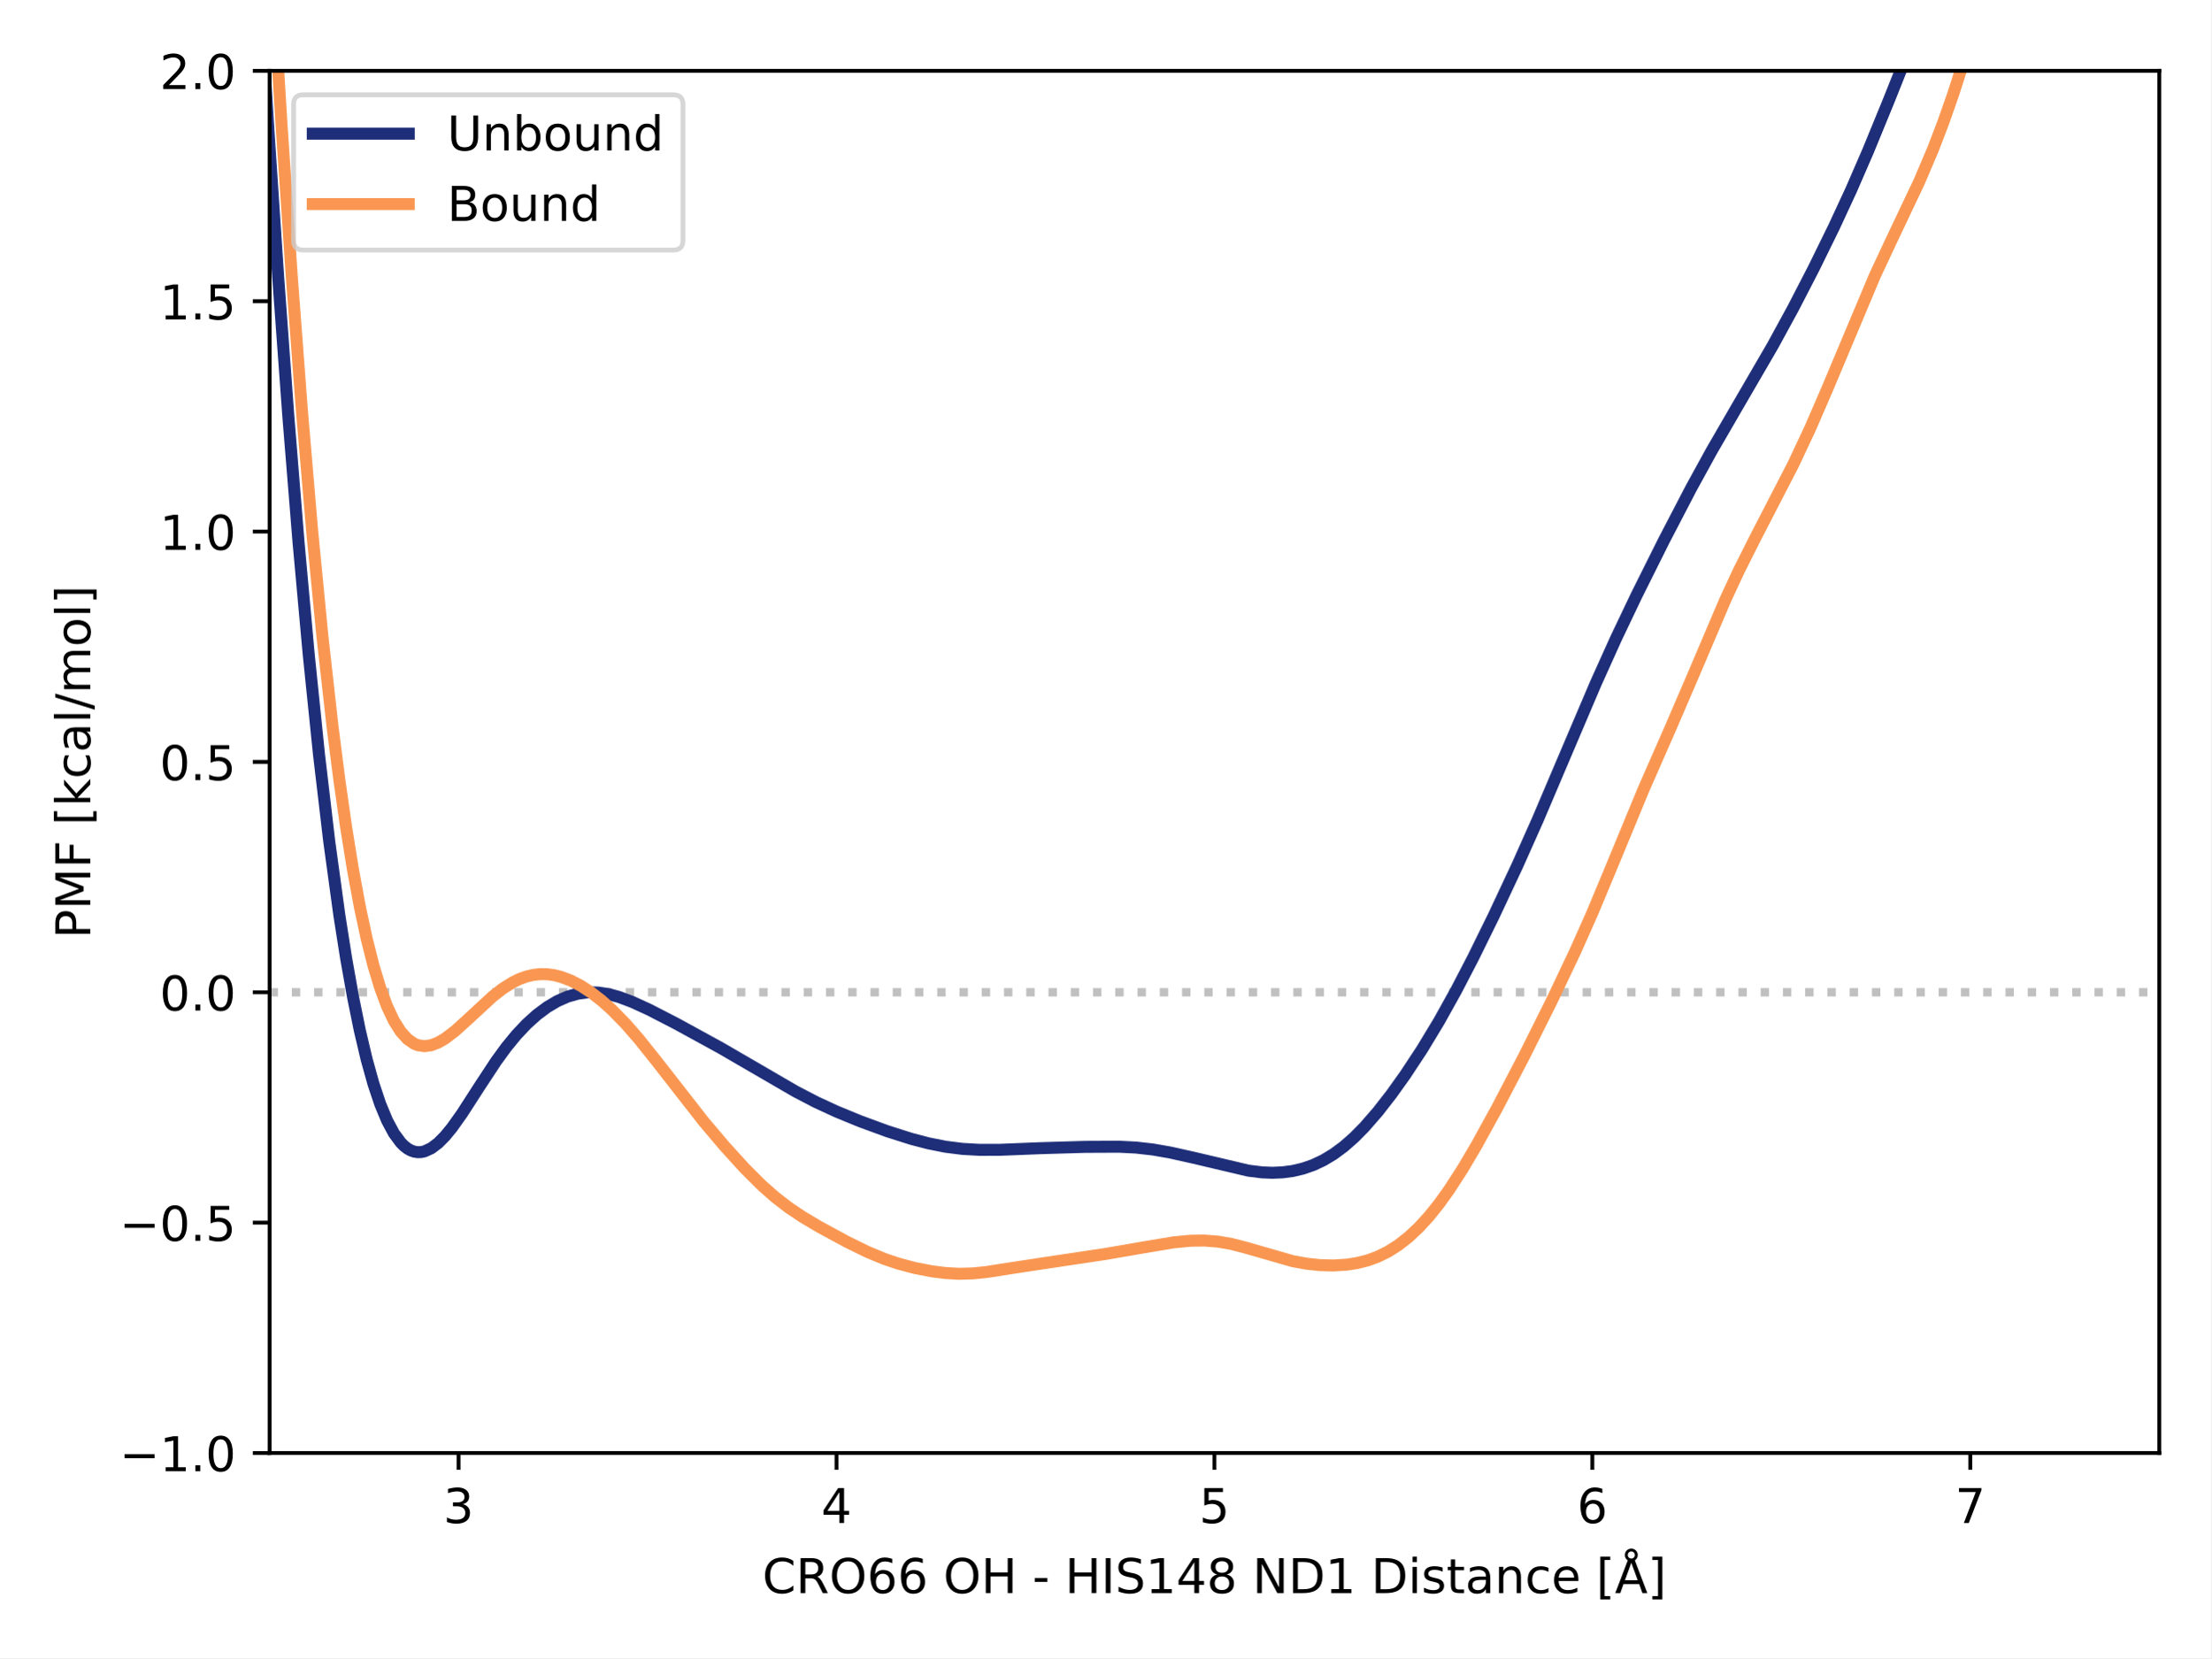
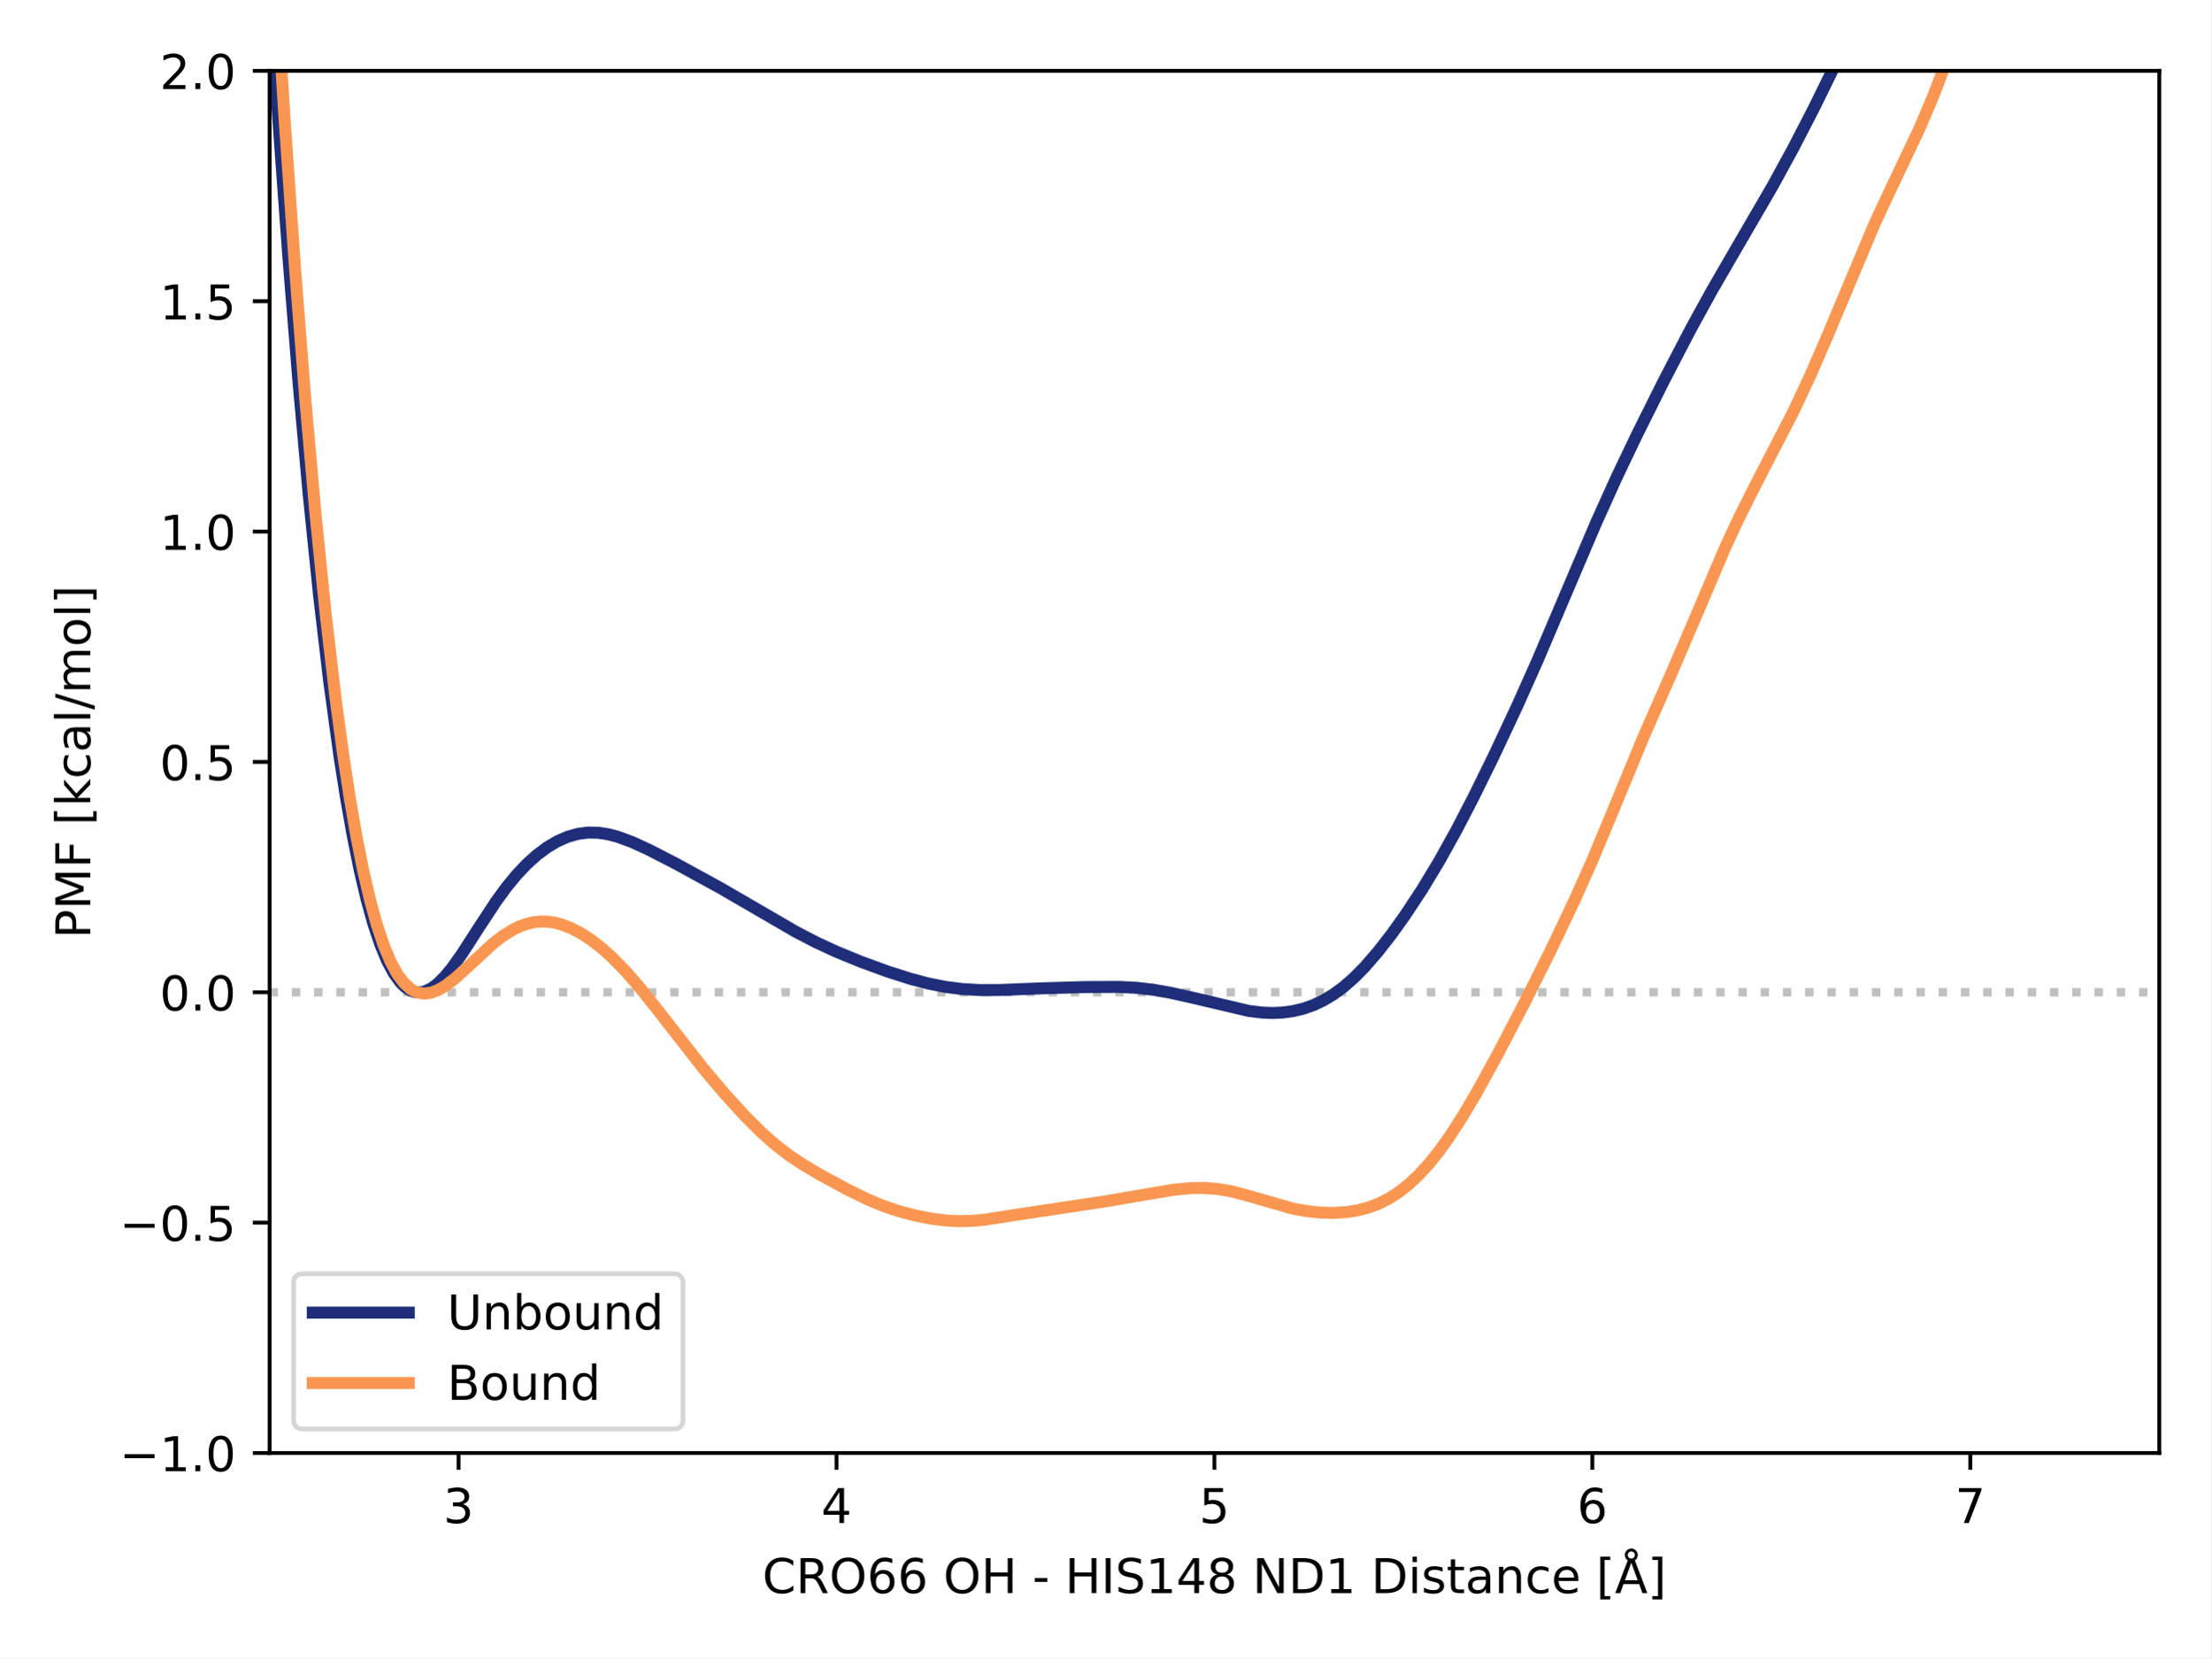
<svg xmlns="http://www.w3.org/2000/svg" xmlns:xlink="http://www.w3.org/1999/xlink" width="460.8pt" height="345.6pt" viewBox="0 0 460.8 345.6" version="1.1">
  <defs>
    <style type="text/css">*{stroke-linejoin: round; stroke-linecap: butt}</style>
  </defs>
  <g id="figure_1">
    <g id="patch_1">
      <path d="M 0 345.6  L 460.8 345.6  L 460.8 0  L 0 0  z " style="fill: #ffffff" />
    </g>
    <g id="axes_1">
      <g id="patch_2">
        <path d="M 56.18 302.853  L 450 302.853  L 450 14.76  L 56.18 14.76  z " style="fill: #ffffff" />
      </g>
      <g id="line2d_1">
-         <path d="M 56.18 206.822  L 450 206.822  " clip-path="url(#pfb6d5d85ae)" style="fill: none; stroke-dasharray: 1.75,2.888; stroke-dashoffset: 0; stroke: #c0c0c0; stroke-width: 1.75" />
+         <path d="M 56.18 206.822  L 450 206.822  " clip-path="url(#p76de28a76e)" style="fill: none; stroke-dasharray: 1.75,2.888; stroke-dashoffset: 0; stroke: #c0c0c0; stroke-width: 1.75" />
      </g>
      <g id="matplotlib.axis_1">
        <g id="xtick_1">
          <g id="line2d_2">
            <defs>
-               <path id="mb8d4115d61" d="M 0 0  L 0 3.5  " style="stroke: #000000; stroke-width: 0.8" />
-             </defs>
-             <g>
-               <use xlink:href="#mb8d4115d61" x="95.562" y="302.853" style="stroke: #000000; stroke-width: 0.8" />
+               <path id="mb75834bbf3" d="M 0 0  L 0 3.5  " style="stroke: #000000; stroke-width: 0.8" />
+             </defs>
+             <g>
+               <use xlink:href="#mb75834bbf3" x="95.562" y="302.853" style="stroke: #000000; stroke-width: 0.8" />
            </g>
          </g>
          <g id="text_1">
            <g transform="translate(92.38075 317.4509) scale(0.1 -0.1)">
              <defs>
                <path id="DejaVuSans-33" d="M 2597 2516  Q 3050 2419 3304 2112  Q 3559 1806 3559 1356  Q 3559 666 3084 287  Q 2609 -91 1734 -91  Q 1441 -91 1130 -33  Q 819 25 488 141  L 488 750  Q 750 597 1062 519  Q 1375 441 1716 441  Q 2309 441 2620 675  Q 2931 909 2931 1356  Q 2931 1769 2642 2001  Q 2353 2234 1838 2234  L 1294 2234  L 1294 2753  L 1863 2753  Q 2328 2753 2575 2939  Q 2822 3125 2822 3475  Q 2822 3834 2567 4026  Q 2313 4219 1838 4219  Q 1578 4219 1281 4162  Q 984 4106 628 3988  L 628 4550  Q 988 4650 1302 4700  Q 1616 4750 1894 4750  Q 2613 4750 3031 4423  Q 3450 4097 3450 3541  Q 3450 3153 3228 2886  Q 3006 2619 2597 2516  z " transform="scale(0.015625)" />
              </defs>
              <use xlink:href="#DejaVuSans-33" />
            </g>
          </g>
        </g>
        <g id="xtick_2">
          <g id="line2d_3">
            <g>
-               <use xlink:href="#mb8d4115d61" x="174.326" y="302.853" style="stroke: #000000; stroke-width: 0.8" />
+               <use xlink:href="#mb75834bbf3" x="174.326" y="302.853" style="stroke: #000000; stroke-width: 0.8" />
            </g>
          </g>
          <g id="text_2">
            <g transform="translate(171.1447 317.4509) scale(0.1 -0.1)">
              <defs>
                <path id="DejaVuSans-34" d="M 2419 4116  L 825 1625  L 2419 1625  L 2419 4116  z M 2253 4666  L 3047 4666  L 3047 1625  L 3713 1625  L 3713 1100  L 3047 1100  L 3047 0  L 2419 0  L 2419 1100  L 313 1100  L 313 1709  L 2253 4666  z " transform="scale(0.015625)" />
              </defs>
              <use xlink:href="#DejaVuSans-34" />
            </g>
          </g>
        </g>
        <g id="xtick_3">
          <g id="line2d_4">
            <g>
-               <use xlink:href="#mb8d4115d61" x="253.09" y="302.853" style="stroke: #000000; stroke-width: 0.8" />
+               <use xlink:href="#mb75834bbf3" x="253.09" y="302.853" style="stroke: #000000; stroke-width: 0.8" />
            </g>
          </g>
          <g id="text_3">
            <g transform="translate(249.9087 317.4509) scale(0.1 -0.1)">
              <defs>
                <path id="DejaVuSans-35" d="M 691 4666  L 3169 4666  L 3169 4134  L 1269 4134  L 1269 2991  Q 1406 3038 1543 3061  Q 1681 3084 1819 3084  Q 2600 3084 3056 2656  Q 3513 2228 3513 1497  Q 3513 744 3044 326  Q 2575 -91 1722 -91  Q 1428 -91 1123 -41  Q 819 9 494 109  L 494 744  Q 775 591 1075 516  Q 1375 441 1709 441  Q 2250 441 2565 725  Q 2881 1009 2881 1497  Q 2881 1984 2565 2268  Q 2250 2553 1709 2553  Q 1456 2553 1204 2497  Q 953 2441 691 2322  L 691 4666  z " transform="scale(0.015625)" />
              </defs>
              <use xlink:href="#DejaVuSans-35" />
            </g>
          </g>
        </g>
        <g id="xtick_4">
          <g id="line2d_5">
            <g>
-               <use xlink:href="#mb8d4115d61" x="331.854" y="302.853" style="stroke: #000000; stroke-width: 0.8" />
+               <use xlink:href="#mb75834bbf3" x="331.854" y="302.853" style="stroke: #000000; stroke-width: 0.8" />
            </g>
          </g>
          <g id="text_4">
            <g transform="translate(328.6728 317.4509) scale(0.1 -0.1)">
              <defs>
                <path id="DejaVuSans-36" d="M 2113 2584  Q 1688 2584 1439 2293  Q 1191 2003 1191 1497  Q 1191 994 1439 701  Q 1688 409 2113 409  Q 2538 409 2786 701  Q 3034 994 3034 1497  Q 3034 2003 2786 2293  Q 2538 2584 2113 2584  z M 3366 4563  L 3366 3988  Q 3128 4100 2886 4159  Q 2644 4219 2406 4219  Q 1781 4219 1451 3797  Q 1122 3375 1075 2522  Q 1259 2794 1537 2939  Q 1816 3084 2150 3084  Q 2853 3084 3261 2657  Q 3669 2231 3669 1497  Q 3669 778 3244 343  Q 2819 -91 2113 -91  Q 1303 -91 875 529  Q 447 1150 447 2328  Q 447 3434 972 4092  Q 1497 4750 2381 4750  Q 2619 4750 2861 4703  Q 3103 4656 3366 4563  z " transform="scale(0.015625)" />
              </defs>
              <use xlink:href="#DejaVuSans-36" />
            </g>
          </g>
        </g>
        <g id="xtick_5">
          <g id="line2d_6">
            <g>
-               <use xlink:href="#mb8d4115d61" x="410.618" y="302.853" style="stroke: #000000; stroke-width: 0.8" />
+               <use xlink:href="#mb75834bbf3" x="410.618" y="302.853" style="stroke: #000000; stroke-width: 0.8" />
            </g>
          </g>
          <g id="text_5">
            <g transform="translate(407.4368 317.4509) scale(0.1 -0.1)">
              <defs>
                <path id="DejaVuSans-37" d="M 525 4666  L 3525 4666  L 3525 4397  L 1831 0  L 1172 0  L 2766 4134  L 525 4134  L 525 4666  z " transform="scale(0.015625)" />
              </defs>
              <use xlink:href="#DejaVuSans-37" />
            </g>
          </g>
        </g>
        <g id="text_6">
          <g transform="translate(158.8822 332.0525) scale(0.1 -0.1)">
            <defs>
              <path id="DejaVuSans-43" d="M 4122 4306  L 4122 3641  Q 3803 3938 3442 4084  Q 3081 4231 2675 4231  Q 1875 4231 1450 3742  Q 1025 3253 1025 2328  Q 1025 1406 1450 917  Q 1875 428 2675 428  Q 3081 428 3442 575  Q 3803 722 4122 1019  L 4122 359  Q 3791 134 3420 21  Q 3050 -91 2638 -91  Q 1578 -91 968 557  Q 359 1206 359 2328  Q 359 3453 968 4101  Q 1578 4750 2638 4750  Q 3056 4750 3426 4639  Q 3797 4528 4122 4306  z " transform="scale(0.015625)" />
              <path id="DejaVuSans-52" d="M 2841 2188  Q 3044 2119 3236 1894  Q 3428 1669 3622 1275  L 4263 0  L 3584 0  L 2988 1197  Q 2756 1666 2539 1819  Q 2322 1972 1947 1972  L 1259 1972  L 1259 0  L 628 0  L 628 4666  L 2053 4666  Q 2853 4666 3247 4331  Q 3641 3997 3641 3322  Q 3641 2881 3436 2590  Q 3231 2300 2841 2188  z M 1259 4147  L 1259 2491  L 2053 2491  Q 2509 2491 2742 2702  Q 2975 2913 2975 3322  Q 2975 3731 2742 3939  Q 2509 4147 2053 4147  L 1259 4147  z " transform="scale(0.015625)" />
              <path id="DejaVuSans-4f" d="M 2522 4238  Q 1834 4238 1429 3725  Q 1025 3213 1025 2328  Q 1025 1447 1429 934  Q 1834 422 2522 422  Q 3209 422 3611 934  Q 4013 1447 4013 2328  Q 4013 3213 3611 3725  Q 3209 4238 2522 4238  z M 2522 4750  Q 3503 4750 4090 4092  Q 4678 3434 4678 2328  Q 4678 1225 4090 567  Q 3503 -91 2522 -91  Q 1538 -91 948 565  Q 359 1222 359 2328  Q 359 3434 948 4092  Q 1538 4750 2522 4750  z " transform="scale(0.015625)" />
              <path id="DejaVuSans-20" transform="scale(0.015625)" />
              <path id="DejaVuSans-48" d="M 628 4666  L 1259 4666  L 1259 2753  L 3553 2753  L 3553 4666  L 4184 4666  L 4184 0  L 3553 0  L 3553 2222  L 1259 2222  L 1259 0  L 628 0  L 628 4666  z " transform="scale(0.015625)" />
              <path id="DejaVuSans-2d" d="M 313 2009  L 1997 2009  L 1997 1497  L 313 1497  L 313 2009  z " transform="scale(0.015625)" />
              <path id="DejaVuSans-49" d="M 628 4666  L 1259 4666  L 1259 0  L 628 0  L 628 4666  z " transform="scale(0.015625)" />
              <path id="DejaVuSans-53" d="M 3425 4513  L 3425 3897  Q 3066 4069 2747 4153  Q 2428 4238 2131 4238  Q 1616 4238 1336 4038  Q 1056 3838 1056 3469  Q 1056 3159 1242 3001  Q 1428 2844 1947 2747  L 2328 2669  Q 3034 2534 3370 2195  Q 3706 1856 3706 1288  Q 3706 609 3251 259  Q 2797 -91 1919 -91  Q 1588 -91 1214 -16  Q 841 59 441 206  L 441 856  Q 825 641 1194 531  Q 1563 422 1919 422  Q 2459 422 2753 634  Q 3047 847 3047 1241  Q 3047 1584 2836 1778  Q 2625 1972 2144 2069  L 1759 2144  Q 1053 2284 737 2584  Q 422 2884 422 3419  Q 422 4038 858 4394  Q 1294 4750 2059 4750  Q 2388 4750 2728 4690  Q 3069 4631 3425 4513  z " transform="scale(0.015625)" />
              <path id="DejaVuSans-31" d="M 794 531  L 1825 531  L 1825 4091  L 703 3866  L 703 4441  L 1819 4666  L 2450 4666  L 2450 531  L 3481 531  L 3481 0  L 794 0  L 794 531  z " transform="scale(0.015625)" />
              <path id="DejaVuSans-38" d="M 2034 2216  Q 1584 2216 1326 1975  Q 1069 1734 1069 1313  Q 1069 891 1326 650  Q 1584 409 2034 409  Q 2484 409 2743 651  Q 3003 894 3003 1313  Q 3003 1734 2745 1975  Q 2488 2216 2034 2216  z M 1403 2484  Q 997 2584 770 2862  Q 544 3141 544 3541  Q 544 4100 942 4425  Q 1341 4750 2034 4750  Q 2731 4750 3128 4425  Q 3525 4100 3525 3541  Q 3525 3141 3298 2862  Q 3072 2584 2669 2484  Q 3125 2378 3379 2068  Q 3634 1759 3634 1313  Q 3634 634 3220 271  Q 2806 -91 2034 -91  Q 1263 -91 848 271  Q 434 634 434 1313  Q 434 1759 690 2068  Q 947 2378 1403 2484  z M 1172 3481  Q 1172 3119 1398 2916  Q 1625 2713 2034 2713  Q 2441 2713 2670 2916  Q 2900 3119 2900 3481  Q 2900 3844 2670 4047  Q 2441 4250 2034 4250  Q 1625 4250 1398 4047  Q 1172 3844 1172 3481  z " transform="scale(0.015625)" />
              <path id="DejaVuSans-4e" d="M 628 4666  L 1478 4666  L 3547 763  L 3547 4666  L 4159 4666  L 4159 0  L 3309 0  L 1241 3903  L 1241 0  L 628 0  L 628 4666  z " transform="scale(0.015625)" />
              <path id="DejaVuSans-44" d="M 1259 4147  L 1259 519  L 2022 519  Q 2988 519 3436 956  Q 3884 1394 3884 2338  Q 3884 3275 3436 3711  Q 2988 4147 2022 4147  L 1259 4147  z M 628 4666  L 1925 4666  Q 3281 4666 3915 4102  Q 4550 3538 4550 2338  Q 4550 1131 3912 565  Q 3275 0 1925 0  L 628 0  L 628 4666  z " transform="scale(0.015625)" />
              <path id="DejaVuSans-69" d="M 603 3500  L 1178 3500  L 1178 0  L 603 0  L 603 3500  z M 603 4863  L 1178 4863  L 1178 4134  L 603 4134  L 603 4863  z " transform="scale(0.015625)" />
              <path id="DejaVuSans-73" d="M 2834 3397  L 2834 2853  Q 2591 2978 2328 3040  Q 2066 3103 1784 3103  Q 1356 3103 1142 2972  Q 928 2841 928 2578  Q 928 2378 1081 2264  Q 1234 2150 1697 2047  L 1894 2003  Q 2506 1872 2764 1633  Q 3022 1394 3022 966  Q 3022 478 2636 193  Q 2250 -91 1575 -91  Q 1294 -91 989 -36  Q 684 19 347 128  L 347 722  Q 666 556 975 473  Q 1284 391 1588 391  Q 1994 391 2212 530  Q 2431 669 2431 922  Q 2431 1156 2273 1281  Q 2116 1406 1581 1522  L 1381 1569  Q 847 1681 609 1914  Q 372 2147 372 2553  Q 372 3047 722 3315  Q 1072 3584 1716 3584  Q 2034 3584 2315 3537  Q 2597 3491 2834 3397  z " transform="scale(0.015625)" />
              <path id="DejaVuSans-74" d="M 1172 4494  L 1172 3500  L 2356 3500  L 2356 3053  L 1172 3053  L 1172 1153  Q 1172 725 1289 603  Q 1406 481 1766 481  L 2356 481  L 2356 0  L 1766 0  Q 1100 0 847 248  Q 594 497 594 1153  L 594 3053  L 172 3053  L 172 3500  L 594 3500  L 594 4494  L 1172 4494  z " transform="scale(0.015625)" />
              <path id="DejaVuSans-61" d="M 2194 1759  Q 1497 1759 1228 1600  Q 959 1441 959 1056  Q 959 750 1161 570  Q 1363 391 1709 391  Q 2188 391 2477 730  Q 2766 1069 2766 1631  L 2766 1759  L 2194 1759  z M 3341 1997  L 3341 0  L 2766 0  L 2766 531  Q 2569 213 2275 61  Q 1981 -91 1556 -91  Q 1019 -91 701 211  Q 384 513 384 1019  Q 384 1609 779 1909  Q 1175 2209 1959 2209  L 2766 2209  L 2766 2266  Q 2766 2663 2505 2880  Q 2244 3097 1772 3097  Q 1472 3097 1187 3025  Q 903 2953 641 2809  L 641 3341  Q 956 3463 1253 3523  Q 1550 3584 1831 3584  Q 2591 3584 2966 3190  Q 3341 2797 3341 1997  z " transform="scale(0.015625)" />
              <path id="DejaVuSans-6e" d="M 3513 2113  L 3513 0  L 2938 0  L 2938 2094  Q 2938 2591 2744 2837  Q 2550 3084 2163 3084  Q 1697 3084 1428 2787  Q 1159 2491 1159 1978  L 1159 0  L 581 0  L 581 3500  L 1159 3500  L 1159 2956  Q 1366 3272 1645 3428  Q 1925 3584 2291 3584  Q 2894 3584 3203 3211  Q 3513 2838 3513 2113  z " transform="scale(0.015625)" />
              <path id="DejaVuSans-63" d="M 3122 3366  L 3122 2828  Q 2878 2963 2633 3030  Q 2388 3097 2138 3097  Q 1578 3097 1268 2742  Q 959 2388 959 1747  Q 959 1106 1268 751  Q 1578 397 2138 397  Q 2388 397 2633 464  Q 2878 531 3122 666  L 3122 134  Q 2881 22 2623 -34  Q 2366 -91 2075 -91  Q 1284 -91 818 406  Q 353 903 353 1747  Q 353 2603 823 3093  Q 1294 3584 2113 3584  Q 2378 3584 2631 3529  Q 2884 3475 3122 3366  z " transform="scale(0.015625)" />
              <path id="DejaVuSans-65" d="M 3597 1894  L 3597 1613  L 953 1613  Q 991 1019 1311 708  Q 1631 397 2203 397  Q 2534 397 2845 478  Q 3156 559 3463 722  L 3463 178  Q 3153 47 2828 -22  Q 2503 -91 2169 -91  Q 1331 -91 842 396  Q 353 884 353 1716  Q 353 2575 817 3079  Q 1281 3584 2069 3584  Q 2775 3584 3186 3129  Q 3597 2675 3597 1894  z M 3022 2063  Q 3016 2534 2758 2815  Q 2500 3097 2075 3097  Q 1594 3097 1305 2825  Q 1016 2553 972 2059  L 3022 2063  z " transform="scale(0.015625)" />
              <path id="DejaVuSans-5b" d="M 550 4863  L 1875 4863  L 1875 4416  L 1125 4416  L 1125 -397  L 1875 -397  L 1875 -844  L 550 -844  L 550 4863  z " transform="scale(0.015625)" />
              <path id="DejaVuSans-c5" d="M 2663 5081  Q 2663 5278 2523 5417  Q 2384 5556 2188 5556  Q 1988 5556 1852 5420  Q 1716 5284 1716 5081  Q 1716 4884 1853 4746  Q 1991 4609 2188 4609  Q 2384 4609 2523 4746  Q 2663 4884 2663 5081  z M 2188 4044  L 1338 1722  L 3041 1722  L 2188 4044  z M 1716 4366  Q 1525 4494 1428 4673  Q 1331 4853 1331 5081  Q 1331 5441 1579 5691  Q 1828 5941 2188 5941  Q 2544 5941 2795 5689  Q 3047 5438 3047 5081  Q 3047 4863 2948 4678  Q 2850 4494 2663 4366  L 4325 0  L 3669 0  L 3244 1197  L 1141 1197  L 716 0  L 50 0  L 1716 4366  z " transform="scale(0.015625)" />
              <path id="DejaVuSans-5d" d="M 1947 4863  L 1947 -844  L 622 -844  L 622 -397  L 1369 -397  L 1369 4416  L 622 4416  L 622 4863  L 1947 4863  z " transform="scale(0.015625)" />
            </defs>
            <use xlink:href="#DejaVuSans-43" />
            <use xlink:href="#DejaVuSans-52" x="69.824" />
            <use xlink:href="#DejaVuSans-4f" x="139.307" />
            <use xlink:href="#DejaVuSans-36" x="218.018" />
            <use xlink:href="#DejaVuSans-36" x="281.641" />
            <use xlink:href="#DejaVuSans-20" x="345.264" />
            <use xlink:href="#DejaVuSans-4f" x="377.051" />
            <use xlink:href="#DejaVuSans-48" x="455.762" />
            <use xlink:href="#DejaVuSans-20" x="530.957" />
            <use xlink:href="#DejaVuSans-2d" x="562.744" />
            <use xlink:href="#DejaVuSans-20" x="598.828" />
            <use xlink:href="#DejaVuSans-48" x="630.615" />
            <use xlink:href="#DejaVuSans-49" x="705.811" />
            <use xlink:href="#DejaVuSans-53" x="735.303" />
            <use xlink:href="#DejaVuSans-31" x="798.779" />
            <use xlink:href="#DejaVuSans-34" x="862.402" />
            <use xlink:href="#DejaVuSans-38" x="926.025" />
            <use xlink:href="#DejaVuSans-20" x="989.648" />
            <use xlink:href="#DejaVuSans-4e" x="1021.436" />
            <use xlink:href="#DejaVuSans-44" x="1096.24" />
            <use xlink:href="#DejaVuSans-31" x="1173.242" />
            <use xlink:href="#DejaVuSans-20" x="1236.865" />
            <use xlink:href="#DejaVuSans-44" x="1268.652" />
            <use xlink:href="#DejaVuSans-69" x="1345.654" />
            <use xlink:href="#DejaVuSans-73" x="1373.438" />
            <use xlink:href="#DejaVuSans-74" x="1425.537" />
            <use xlink:href="#DejaVuSans-61" x="1464.746" />
            <use xlink:href="#DejaVuSans-6e" x="1526.025" />
            <use xlink:href="#DejaVuSans-63" x="1589.404" />
            <use xlink:href="#DejaVuSans-65" x="1644.385" />
            <use xlink:href="#DejaVuSans-20" x="1705.908" />
            <use xlink:href="#DejaVuSans-5b" x="1737.695" />
            <use xlink:href="#DejaVuSans-c5" x="1776.709" />
            <use xlink:href="#DejaVuSans-5d" x="1845.117" />
          </g>
        </g>
      </g>
      <g id="matplotlib.axis_2">
        <g id="ytick_1">
          <g id="line2d_7">
            <defs>
-               <path id="m3326f0338d" d="M 0 0  L -3.5 0  " style="stroke: #000000; stroke-width: 0.8" />
-             </defs>
-             <g>
-               <use xlink:href="#m3326f0338d" x="56.18" y="302.853" style="stroke: #000000; stroke-width: 0.8" />
+               <path id="mee94e518dd" d="M 0 0  L -3.5 0  " style="stroke: #000000; stroke-width: 0.8" />
+             </defs>
+             <g>
+               <use xlink:href="#mee94e518dd" x="56.18" y="302.853" style="stroke: #000000; stroke-width: 0.8" />
            </g>
          </g>
          <g id="text_7">
            <g transform="translate(24.89719 306.6517) scale(0.1 -0.1)">
              <defs>
                <path id="DejaVuSans-2212" d="M 678 2272  L 4684 2272  L 4684 1741  L 678 1741  L 678 2272  z " transform="scale(0.015625)" />
                <path id="DejaVuSans-2e" d="M 684 794  L 1344 794  L 1344 0  L 684 0  L 684 794  z " transform="scale(0.015625)" />
                <path id="DejaVuSans-30" d="M 2034 4250  Q 1547 4250 1301 3770  Q 1056 3291 1056 2328  Q 1056 1369 1301 889  Q 1547 409 2034 409  Q 2525 409 2770 889  Q 3016 1369 3016 2328  Q 3016 3291 2770 3770  Q 2525 4250 2034 4250  z M 2034 4750  Q 2819 4750 3233 4129  Q 3647 3509 3647 2328  Q 3647 1150 3233 529  Q 2819 -91 2034 -91  Q 1250 -91 836 529  Q 422 1150 422 2328  Q 422 3509 836 4129  Q 1250 4750 2034 4750  z " transform="scale(0.015625)" />
              </defs>
              <use xlink:href="#DejaVuSans-2212" />
              <use xlink:href="#DejaVuSans-31" x="83.789" />
              <use xlink:href="#DejaVuSans-2e" x="147.412" />
              <use xlink:href="#DejaVuSans-30" x="179.199" />
            </g>
          </g>
        </g>
        <g id="ytick_2">
          <g id="line2d_8">
            <g>
-               <use xlink:href="#m3326f0338d" x="56.18" y="254.837" style="stroke: #000000; stroke-width: 0.8" />
+               <use xlink:href="#mee94e518dd" x="56.18" y="254.837" style="stroke: #000000; stroke-width: 0.8" />
            </g>
          </g>
          <g id="text_8">
            <g transform="translate(24.89719 258.6363) scale(0.1 -0.1)">
              <use xlink:href="#DejaVuSans-2212" />
              <use xlink:href="#DejaVuSans-30" x="83.789" />
              <use xlink:href="#DejaVuSans-2e" x="147.412" />
              <use xlink:href="#DejaVuSans-35" x="179.199" />
            </g>
          </g>
        </g>
        <g id="ytick_3">
          <g id="line2d_9">
            <g>
-               <use xlink:href="#m3326f0338d" x="56.18" y="206.822" style="stroke: #000000; stroke-width: 0.8" />
+               <use xlink:href="#mee94e518dd" x="56.18" y="206.822" style="stroke: #000000; stroke-width: 0.8" />
            </g>
          </g>
          <g id="text_9">
            <g transform="translate(33.27687 210.6209) scale(0.1 -0.1)">
              <use xlink:href="#DejaVuSans-30" />
              <use xlink:href="#DejaVuSans-2e" x="63.623" />
              <use xlink:href="#DejaVuSans-30" x="95.41" />
            </g>
          </g>
        </g>
        <g id="ytick_4">
          <g id="line2d_10">
            <g>
-               <use xlink:href="#m3326f0338d" x="56.18" y="158.806" style="stroke: #000000; stroke-width: 0.8" />
+               <use xlink:href="#mee94e518dd" x="56.18" y="158.806" style="stroke: #000000; stroke-width: 0.8" />
            </g>
          </g>
          <g id="text_10">
            <g transform="translate(33.27687 162.6055) scale(0.1 -0.1)">
              <use xlink:href="#DejaVuSans-30" />
              <use xlink:href="#DejaVuSans-2e" x="63.623" />
              <use xlink:href="#DejaVuSans-35" x="95.41" />
            </g>
          </g>
        </g>
        <g id="ytick_5">
          <g id="line2d_11">
            <g>
-               <use xlink:href="#m3326f0338d" x="56.18" y="110.791" style="stroke: #000000; stroke-width: 0.8" />
+               <use xlink:href="#mee94e518dd" x="56.18" y="110.791" style="stroke: #000000; stroke-width: 0.8" />
            </g>
          </g>
          <g id="text_11">
            <g transform="translate(33.27687 114.5901) scale(0.1 -0.1)">
              <use xlink:href="#DejaVuSans-31" />
              <use xlink:href="#DejaVuSans-2e" x="63.623" />
              <use xlink:href="#DejaVuSans-30" x="95.41" />
            </g>
          </g>
        </g>
        <g id="ytick_6">
          <g id="line2d_12">
            <g>
-               <use xlink:href="#m3326f0338d" x="56.18" y="62.775" style="stroke: #000000; stroke-width: 0.8" />
+               <use xlink:href="#mee94e518dd" x="56.18" y="62.775" style="stroke: #000000; stroke-width: 0.8" />
            </g>
          </g>
          <g id="text_12">
            <g transform="translate(33.27687 66.57464) scale(0.1 -0.1)">
              <use xlink:href="#DejaVuSans-31" />
              <use xlink:href="#DejaVuSans-2e" x="63.623" />
              <use xlink:href="#DejaVuSans-35" x="95.41" />
            </g>
          </g>
        </g>
        <g id="ytick_7">
          <g id="line2d_13">
            <g>
-               <use xlink:href="#m3326f0338d" x="56.18" y="14.76" style="stroke: #000000; stroke-width: 0.8" />
+               <use xlink:href="#mee94e518dd" x="56.18" y="14.76" style="stroke: #000000; stroke-width: 0.8" />
            </g>
          </g>
          <g id="text_13">
            <g transform="translate(33.27687 18.55922) scale(0.1 -0.1)">
              <defs>
                <path id="DejaVuSans-32" d="M 1228 531  L 3431 531  L 3431 0  L 469 0  L 469 531  Q 828 903 1448 1529  Q 2069 2156 2228 2338  Q 2531 2678 2651 2914  Q 2772 3150 2772 3378  Q 2772 3750 2511 3984  Q 2250 4219 1831 4219  Q 1534 4219 1204 4116  Q 875 4013 500 3803  L 500 4441  Q 881 4594 1212 4672  Q 1544 4750 1819 4750  Q 2544 4750 2975 4387  Q 3406 4025 3406 3419  Q 3406 3131 3298 2873  Q 3191 2616 2906 2266  Q 2828 2175 2409 1742  Q 1991 1309 1228 531  z " transform="scale(0.015625)" />
              </defs>
              <use xlink:href="#DejaVuSans-32" />
              <use xlink:href="#DejaVuSans-2e" x="63.623" />
              <use xlink:href="#DejaVuSans-30" x="95.41" />
            </g>
          </g>
        </g>
        <g id="text_14">
          <g transform="translate(18.8175 195.6023) rotate(-90) scale(0.1 -0.1)">
            <defs>
              <path id="DejaVuSans-50" d="M 1259 4147  L 1259 2394  L 2053 2394  Q 2494 2394 2734 2622  Q 2975 2850 2975 3272  Q 2975 3691 2734 3919  Q 2494 4147 2053 4147  L 1259 4147  z M 628 4666  L 2053 4666  Q 2838 4666 3239 4311  Q 3641 3956 3641 3272  Q 3641 2581 3239 2228  Q 2838 1875 2053 1875  L 1259 1875  L 1259 0  L 628 0  L 628 4666  z " transform="scale(0.015625)" />
              <path id="DejaVuSans-4d" d="M 628 4666  L 1569 4666  L 2759 1491  L 3956 4666  L 4897 4666  L 4897 0  L 4281 0  L 4281 4097  L 3078 897  L 2444 897  L 1241 4097  L 1241 0  L 628 0  L 628 4666  z " transform="scale(0.015625)" />
              <path id="DejaVuSans-46" d="M 628 4666  L 3309 4666  L 3309 4134  L 1259 4134  L 1259 2759  L 3109 2759  L 3109 2228  L 1259 2228  L 1259 0  L 628 0  L 628 4666  z " transform="scale(0.015625)" />
              <path id="DejaVuSans-6b" d="M 581 4863  L 1159 4863  L 1159 1991  L 2875 3500  L 3609 3500  L 1753 1863  L 3688 0  L 2938 0  L 1159 1709  L 1159 0  L 581 0  L 581 4863  z " transform="scale(0.015625)" />
              <path id="DejaVuSans-6c" d="M 603 4863  L 1178 4863  L 1178 0  L 603 0  L 603 4863  z " transform="scale(0.015625)" />
              <path id="DejaVuSans-2f" d="M 1625 4666  L 2156 4666  L 531 -594  L 0 -594  L 1625 4666  z " transform="scale(0.015625)" />
              <path id="DejaVuSans-6d" d="M 3328 2828  Q 3544 3216 3844 3400  Q 4144 3584 4550 3584  Q 5097 3584 5394 3201  Q 5691 2819 5691 2113  L 5691 0  L 5113 0  L 5113 2094  Q 5113 2597 4934 2840  Q 4756 3084 4391 3084  Q 3944 3084 3684 2787  Q 3425 2491 3425 1978  L 3425 0  L 2847 0  L 2847 2094  Q 2847 2600 2669 2842  Q 2491 3084 2119 3084  Q 1678 3084 1418 2786  Q 1159 2488 1159 1978  L 1159 0  L 581 0  L 581 3500  L 1159 3500  L 1159 2956  Q 1356 3278 1631 3431  Q 1906 3584 2284 3584  Q 2666 3584 2933 3390  Q 3200 3197 3328 2828  z " transform="scale(0.015625)" />
              <path id="DejaVuSans-6f" d="M 1959 3097  Q 1497 3097 1228 2736  Q 959 2375 959 1747  Q 959 1119 1226 758  Q 1494 397 1959 397  Q 2419 397 2687 759  Q 2956 1122 2956 1747  Q 2956 2369 2687 2733  Q 2419 3097 1959 3097  z M 1959 3584  Q 2709 3584 3137 3096  Q 3566 2609 3566 1747  Q 3566 888 3137 398  Q 2709 -91 1959 -91  Q 1206 -91 779 398  Q 353 888 353 1747  Q 353 2609 779 3096  Q 1206 3584 1959 3584  z " transform="scale(0.015625)" />
            </defs>
            <use xlink:href="#DejaVuSans-50" />
            <use xlink:href="#DejaVuSans-4d" x="60.303" />
            <use xlink:href="#DejaVuSans-46" x="146.582" />
            <use xlink:href="#DejaVuSans-20" x="204.102" />
            <use xlink:href="#DejaVuSans-5b" x="235.889" />
            <use xlink:href="#DejaVuSans-6b" x="274.902" />
            <use xlink:href="#DejaVuSans-63" x="332.812" />
            <use xlink:href="#DejaVuSans-61" x="387.793" />
            <use xlink:href="#DejaVuSans-6c" x="449.072" />
            <use xlink:href="#DejaVuSans-2f" x="476.855" />
            <use xlink:href="#DejaVuSans-6d" x="510.547" />
            <use xlink:href="#DejaVuSans-6f" x="607.959" />
            <use xlink:href="#DejaVuSans-6c" x="669.141" />
            <use xlink:href="#DejaVuSans-5d" x="696.924" />
          </g>
        </g>
      </g>
      <g id="line2d_14">
-         <path d="M 54.209 -1  L 55.825 25.461  L 57.954 57.596  L 60.083 86.763  L 62.211 113.032  L 64.34 136.483  L 66.469 157.201  L 68.598 175.278  L 70.727 190.82  L 72.146 199.829  L 73.565 207.799  L 74.984 214.771  L 76.403 220.787  L 77.822 225.891  L 79.242 230.129  L 80.661 233.548  L 82.08 236.199  L 83.499 238.131  L 84.209 238.843  L 84.918 239.395  L 85.628 239.793  L 86.337 240.043  L 87.047 240.153  L 87.757 240.13  L 88.466 239.979  L 89.885 239.327  L 91.304 238.256  L 92.724 236.827  L 94.143 235.105  L 96.272 232.118  L 99.82 226.61  L 103.367 221.214  L 105.496 218.293  L 107.625 215.694  L 109.754 213.436  L 111.882 211.518  L 114.011 209.93  L 116.14 208.667  L 118.269 207.729  L 120.397 207.121  L 122.526 206.84  L 124.655 206.876  L 126.784 207.201  L 128.913 207.773  L 131.751 208.831  L 135.299 210.458  L 140.975 213.384  L 150.2 218.438  L 158.006 222.969  L 165.811 227.503  L 170.068 229.717  L 174.326 231.684  L 179.293 233.724  L 184.97 235.804  L 189.937 237.38  L 193.485 238.308  L 197.033 239.015  L 200.581 239.465  L 204.129 239.665  L 208.386 239.658  L 216.901 239.317  L 226.126 239.044  L 233.222 239.011  L 236.77 239.192  L 240.317 239.598  L 243.865 240.219  L 248.832 241.328  L 260.186 244.006  L 263.024 244.359  L 265.153 244.446  L 267.282 244.356  L 269.41 244.071  L 271.539 243.57  L 273.668 242.832  L 275.797 241.832  L 277.925 240.551  L 280.054 238.977  L 282.183 237.108  L 284.312 234.957  L 287.15 231.696  L 289.988 228.049  L 292.827 224.078  L 296.375 218.693  L 299.923 212.82  L 303.471 206.438  L 307.019 199.601  L 311.276 190.944  L 316.243 180.349  L 320.501 170.795  L 326.177 157.44  L 332.564 142.441  L 336.821 132.996  L 341.079 124.063  L 346.755 112.684  L 352.432 101.767  L 356.689 94.011  L 361.657 85.429  L 369.462 72.002  L 373.72 64.195  L 377.977 55.946  L 382.235 47.267  L 385.783 39.606  L 389.33 31.437  L 393.588 21.055  L 402.389 -1  L 402.389 -1  " clip-path="url(#pfb6d5d85ae)" style="fill: none; stroke: #1e2e79; stroke-width: 2.5; stroke-linecap: square" />
+         <path d="M 56.265 -1  L 57.954 24.288  L 60.083 53.454  L 62.211 79.724  L 64.34 103.175  L 66.469 123.892  L 68.598 141.97  L 70.727 157.511  L 72.146 166.52  L 73.565 174.491  L 74.984 181.463  L 76.403 187.478  L 77.822 192.582  L 79.242 196.82  L 80.661 200.24  L 82.08 202.89  L 83.499 204.822  L 84.209 205.535  L 84.918 206.086  L 85.628 206.484  L 86.337 206.735  L 87.047 206.845  L 87.757 206.821  L 88.466 206.671  L 89.885 206.019  L 91.304 204.947  L 92.724 203.518  L 94.143 201.796  L 96.272 198.81  L 99.82 193.302  L 103.367 187.905  L 105.496 184.984  L 107.625 182.385  L 109.754 180.128  L 111.882 178.21  L 114.011 176.622  L 116.14 175.358  L 118.269 174.421  L 120.397 173.812  L 122.526 173.532  L 124.655 173.568  L 126.784 173.893  L 128.913 174.465  L 131.751 175.522  L 135.299 177.149  L 140.975 180.076  L 150.2 185.129  L 158.006 189.661  L 165.811 194.194  L 170.068 196.409  L 174.326 198.375  L 179.293 200.415  L 184.97 202.496  L 189.937 204.071  L 193.485 205  L 197.033 205.706  L 200.581 206.156  L 204.129 206.357  L 208.386 206.349  L 216.901 206.008  L 226.126 205.736  L 233.222 205.703  L 236.77 205.883  L 240.317 206.289  L 243.865 206.91  L 248.832 208.019  L 260.186 210.698  L 263.024 211.05  L 265.153 211.137  L 267.282 211.047  L 269.41 210.762  L 271.539 210.262  L 273.668 209.523  L 275.797 208.523  L 277.925 207.242  L 280.054 205.668  L 282.183 203.799  L 284.312 201.649  L 287.15 198.387  L 289.988 194.74  L 292.827 190.769  L 296.375 185.385  L 299.923 179.511  L 303.471 173.13  L 307.019 166.292  L 311.276 157.635  L 316.243 147.041  L 320.501 137.486  L 326.177 124.132  L 332.564 109.132  L 336.821 99.688  L 341.079 90.754  L 346.755 79.375  L 352.432 68.458  L 356.689 60.702  L 361.657 52.12  L 369.462 38.693  L 373.72 30.887  L 377.977 22.638  L 382.235 13.958  L 385.783 6.297  L 388.961 -1  L 388.961 -1  " clip-path="url(#p76de28a76e)" style="fill: none; stroke: #1e2e79; stroke-width: 2.5; stroke-linecap: square" />
      </g>
      <g id="line2d_15">
-         <path d="M 57.011 -1  L 58.664 25.924  L 60.792 57.467  L 62.921 85.659  L 65.05 110.636  L 67.179 132.542  L 69.307 151.521  L 70.727 162.622  L 72.146 172.534  L 73.565 181.304  L 74.984 188.978  L 76.403 195.606  L 77.822 201.24  L 79.242 205.935  L 80.661 209.751  L 82.08 212.752  L 83.499 215.004  L 84.918 216.581  L 86.337 217.557  L 87.047 217.842  L 88.466 218.057  L 89.885 217.856  L 91.304 217.312  L 92.724 216.49  L 94.852 214.874  L 97.691 212.295  L 102.658 207.702  L 104.787 206.047  L 106.915 204.714  L 108.335 204.032  L 109.754 203.525  L 111.173 203.196  L 112.592 203.043  L 114.011 203.063  L 115.43 203.249  L 116.85 203.595  L 118.978 204.393  L 121.107 205.503  L 123.236 206.896  L 125.365 208.551  L 127.493 210.451  L 130.332 213.342  L 133.17 216.598  L 136.718 221.041  L 146.652 233.766  L 150.91 238.801  L 155.167 243.491  L 158.715 247.033  L 161.553 249.54  L 164.392 251.727  L 167.23 253.63  L 170.778 255.737  L 176.455 258.818  L 180.712 260.908  L 184.26 262.381  L 187.099 263.344  L 190.646 264.29  L 194.194 264.981  L 197.033 265.342  L 199.871 265.497  L 202.709 265.423  L 205.548 265.137  L 210.515 264.357  L 217.611 263.28  L 230.383 261.366  L 238.189 260.018  L 244.575 258.949  L 248.123 258.609  L 250.961 258.57  L 253.8 258.789  L 256.638 259.283  L 259.476 260.013  L 269.41 262.868  L 272.249 263.388  L 275.087 263.695  L 277.925 263.77  L 280.764 263.585  L 282.893 263.247  L 285.021 262.706  L 287.15 261.926  L 289.279 260.875  L 291.408 259.525  L 293.536 257.86  L 295.665 255.867  L 297.794 253.542  L 299.923 250.888  L 302.051 247.919  L 304.89 243.516  L 307.728 238.701  L 311.986 230.96  L 317.662 220.085  L 323.339 208.714  L 328.306 198.25  L 331.854 190.268  L 336.112 180.056  L 342.498 164.596  L 348.174 151.664  L 353.142 140.114  L 359.528 125.101  L 362.366 118.98  L 365.914 111.923  L 373.72 96.802  L 377.267 89.245  L 380.815 81.052  L 390.75 57.42  L 394.298 49.838  L 399.974 37.863  L 402.813 31.193  L 404.941 25.646  L 407.07 19.578  L 409.908 10.742  L 413.427 -1  L 413.427 -1  " clip-path="url(#pfb6d5d85ae)" style="fill: none; stroke: #f99752; stroke-width: 2.5; stroke-linecap: square" />
+         <path d="M 57.669 -1  L 59.373 25.858  L 61.502 56.269  L 63.631 83.374  L 65.759 107.312  L 67.888 128.225  L 70.017 146.262  L 71.436 156.763  L 72.855 166.098  L 74.274 174.314  L 75.694 181.459  L 77.113 187.583  L 78.532 192.741  L 79.951 196.989  L 81.37 200.388  L 82.789 203.006  L 84.209 204.912  L 85.628 206.179  L 86.337 206.596  L 87.047 206.882  L 88.466 207.096  L 89.885 206.895  L 91.304 206.351  L 92.724 205.529  L 94.852 203.913  L 97.691 201.335  L 102.658 196.742  L 104.787 195.086  L 106.915 193.754  L 108.335 193.072  L 109.754 192.565  L 111.173 192.236  L 112.592 192.083  L 114.011 192.102  L 115.43 192.289  L 116.85 192.634  L 118.978 193.432  L 121.107 194.542  L 123.236 195.935  L 125.365 197.59  L 127.493 199.49  L 130.332 202.381  L 133.17 205.637  L 136.718 210.08  L 146.652 222.805  L 150.91 227.841  L 155.167 232.531  L 158.715 236.072  L 161.553 238.579  L 164.392 240.766  L 167.23 242.669  L 170.778 244.776  L 176.455 247.857  L 180.712 249.947  L 184.26 251.42  L 187.099 252.383  L 190.646 253.33  L 194.194 254.021  L 197.033 254.381  L 199.871 254.536  L 202.709 254.462  L 205.548 254.177  L 210.515 253.397  L 217.611 252.319  L 230.383 250.405  L 238.189 249.058  L 244.575 247.988  L 248.123 247.648  L 250.961 247.609  L 253.8 247.828  L 256.638 248.323  L 259.476 249.052  L 269.41 251.907  L 272.249 252.427  L 275.087 252.734  L 277.925 252.809  L 280.764 252.625  L 282.893 252.287  L 285.021 251.745  L 287.15 250.965  L 289.279 249.914  L 291.408 248.565  L 293.536 246.899  L 295.665 244.906  L 297.794 242.581  L 299.923 239.928  L 302.051 236.958  L 304.89 232.556  L 307.728 227.74  L 311.986 219.999  L 317.662 209.124  L 323.339 197.754  L 328.306 187.289  L 331.854 179.308  L 336.112 169.095  L 342.498 153.636  L 348.174 140.703  L 353.142 129.153  L 359.528 114.14  L 362.366 108.02  L 365.914 100.963  L 373.72 85.842  L 377.267 78.285  L 380.815 70.091  L 390.75 46.459  L 394.298 38.877  L 399.974 26.903  L 402.813 20.233  L 404.941 14.685  L 407.07 8.617  L 409.908 -0.219  L 410.148 -1  L 410.148 -1  " clip-path="url(#p76de28a76e)" style="fill: none; stroke: #f99752; stroke-width: 2.5; stroke-linecap: square" />
      </g>
      <g id="patch_3">
        <path d="M 56.18 302.853  L 56.18 14.76  " style="fill: none; stroke: #000000; stroke-width: 0.8; stroke-linejoin: miter; stroke-linecap: square" />
      </g>
      <g id="patch_4">
        <path d="M 450 302.853  L 450 14.76  " style="fill: none; stroke: #000000; stroke-width: 0.8; stroke-linejoin: miter; stroke-linecap: square" />
      </g>
      <g id="patch_5">
        <path d="M 56.18 302.853  L 450 302.853  " style="fill: none; stroke: #000000; stroke-width: 0.8; stroke-linejoin: miter; stroke-linecap: square" />
      </g>
      <g id="patch_6">
        <path d="M 56.18 14.76  L 450 14.76  " style="fill: none; stroke: #000000; stroke-width: 0.8; stroke-linejoin: miter; stroke-linecap: square" />
      </g>
      <g id="legend_1">
        <g id="patch_7">
-           <path d="M 63.18 52.116  L 140.327 52.116  Q 142.327 52.116 142.327 50.116  L 142.327 21.76  Q 142.327 19.76 140.327 19.76  L 63.18 19.76  Q 61.18 19.76 61.18 21.76  L 61.18 50.116  Q 61.18 52.116 63.18 52.116  z " style="fill: #ffffff; opacity: 0.8; stroke: #cccccc; stroke-linejoin: miter" />
+           <path d="M 63.18 297.853  L 140.327 297.853  Q 142.327 297.853 142.327 295.853  L 142.327 267.496  Q 142.327 265.496 140.327 265.496  L 63.18 265.496  Q 61.18 265.496 61.18 267.496  L 61.18 295.853  Q 61.18 297.853 63.18 297.853  z " style="fill: #ffffff; opacity: 0.8; stroke: #cccccc; stroke-linejoin: miter" />
        </g>
        <g id="line2d_16">
-           <path d="M 65.18 27.858  L 75.18 27.858  L 85.18 27.858  " style="fill: none; stroke: #1e2e79; stroke-width: 2.5; stroke-linecap: square" />
+           <path d="M 65.18 273.595  L 75.18 273.595  L 85.18 273.595  " style="fill: none; stroke: #1e2e79; stroke-width: 2.5; stroke-linecap: square" />
        </g>
        <g id="text_15">
-           <g transform="translate(93.18 31.35844) scale(0.1 -0.1)">
+           <g transform="translate(93.18 277.0947) scale(0.1 -0.1)">
            <defs>
              <path id="DejaVuSans-55" d="M 556 4666  L 1191 4666  L 1191 1831  Q 1191 1081 1462 751  Q 1734 422 2344 422  Q 2950 422 3222 751  Q 3494 1081 3494 1831  L 3494 4666  L 4128 4666  L 4128 1753  Q 4128 841 3676 375  Q 3225 -91 2344 -91  Q 1459 -91 1007 375  Q 556 841 556 1753  L 556 4666  z " transform="scale(0.015625)" />
              <path id="DejaVuSans-62" d="M 3116 1747  Q 3116 2381 2855 2742  Q 2594 3103 2138 3103  Q 1681 3103 1420 2742  Q 1159 2381 1159 1747  Q 1159 1113 1420 752  Q 1681 391 2138 391  Q 2594 391 2855 752  Q 3116 1113 3116 1747  z M 1159 2969  Q 1341 3281 1617 3432  Q 1894 3584 2278 3584  Q 2916 3584 3314 3078  Q 3713 2572 3713 1747  Q 3713 922 3314 415  Q 2916 -91 2278 -91  Q 1894 -91 1617 61  Q 1341 213 1159 525  L 1159 0  L 581 0  L 581 4863  L 1159 4863  L 1159 2969  z " transform="scale(0.015625)" />
              <path id="DejaVuSans-75" d="M 544 1381  L 544 3500  L 1119 3500  L 1119 1403  Q 1119 906 1312 657  Q 1506 409 1894 409  Q 2359 409 2629 706  Q 2900 1003 2900 1516  L 2900 3500  L 3475 3500  L 3475 0  L 2900 0  L 2900 538  Q 2691 219 2414 64  Q 2138 -91 1772 -91  Q 1169 -91 856 284  Q 544 659 544 1381  z M 1991 3584  L 1991 3584  z " transform="scale(0.015625)" />
              <path id="DejaVuSans-64" d="M 2906 2969  L 2906 4863  L 3481 4863  L 3481 0  L 2906 0  L 2906 525  Q 2725 213 2448 61  Q 2172 -91 1784 -91  Q 1150 -91 751 415  Q 353 922 353 1747  Q 353 2572 751 3078  Q 1150 3584 1784 3584  Q 2172 3584 2448 3432  Q 2725 3281 2906 2969  z M 947 1747  Q 947 1113 1208 752  Q 1469 391 1925 391  Q 2381 391 2643 752  Q 2906 1113 2906 1747  Q 2906 2381 2643 2742  Q 2381 3103 1925 3103  Q 1469 3103 1208 2742  Q 947 2381 947 1747  z " transform="scale(0.015625)" />
            </defs>
            <use xlink:href="#DejaVuSans-55" />
            <use xlink:href="#DejaVuSans-6e" x="73.193" />
            <use xlink:href="#DejaVuSans-62" x="136.572" />
            <use xlink:href="#DejaVuSans-6f" x="200.049" />
            <use xlink:href="#DejaVuSans-75" x="261.23" />
            <use xlink:href="#DejaVuSans-6e" x="324.609" />
            <use xlink:href="#DejaVuSans-64" x="387.988" />
          </g>
        </g>
        <g id="line2d_17">
-           <path d="M 65.18 42.537  L 75.18 42.537  L 85.18 42.537  " style="fill: none; stroke: #f99752; stroke-width: 2.5; stroke-linecap: square" />
+           <path d="M 65.18 288.273  L 75.18 288.273  L 85.18 288.273  " style="fill: none; stroke: #f99752; stroke-width: 2.5; stroke-linecap: square" />
        </g>
        <g id="text_16">
-           <g transform="translate(93.18 46.03656) scale(0.1 -0.1)">
+           <g transform="translate(93.18 291.7728) scale(0.1 -0.1)">
            <defs>
              <path id="DejaVuSans-42" d="M 1259 2228  L 1259 519  L 2272 519  Q 2781 519 3026 730  Q 3272 941 3272 1375  Q 3272 1813 3026 2020  Q 2781 2228 2272 2228  L 1259 2228  z M 1259 4147  L 1259 2741  L 2194 2741  Q 2656 2741 2882 2914  Q 3109 3088 3109 3444  Q 3109 3797 2882 3972  Q 2656 4147 2194 4147  L 1259 4147  z M 628 4666  L 2241 4666  Q 2963 4666 3353 4366  Q 3744 4066 3744 3513  Q 3744 3084 3544 2831  Q 3344 2578 2956 2516  Q 3422 2416 3680 2098  Q 3938 1781 3938 1306  Q 3938 681 3513 340  Q 3088 0 2303 0  L 628 0  L 628 4666  z " transform="scale(0.015625)" />
            </defs>
            <use xlink:href="#DejaVuSans-42" />
            <use xlink:href="#DejaVuSans-6f" x="68.604" />
            <use xlink:href="#DejaVuSans-75" x="129.785" />
            <use xlink:href="#DejaVuSans-6e" x="193.164" />
            <use xlink:href="#DejaVuSans-64" x="256.543" />
          </g>
        </g>
      </g>
    </g>
  </g>
  <defs>
-     <clipPath id="pfb6d5d85ae">
+     <clipPath id="p76de28a76e">
      <rect x="56.18" y="14.76" width="393.82" height="288.092" />
    </clipPath>
  </defs>
</svg>
